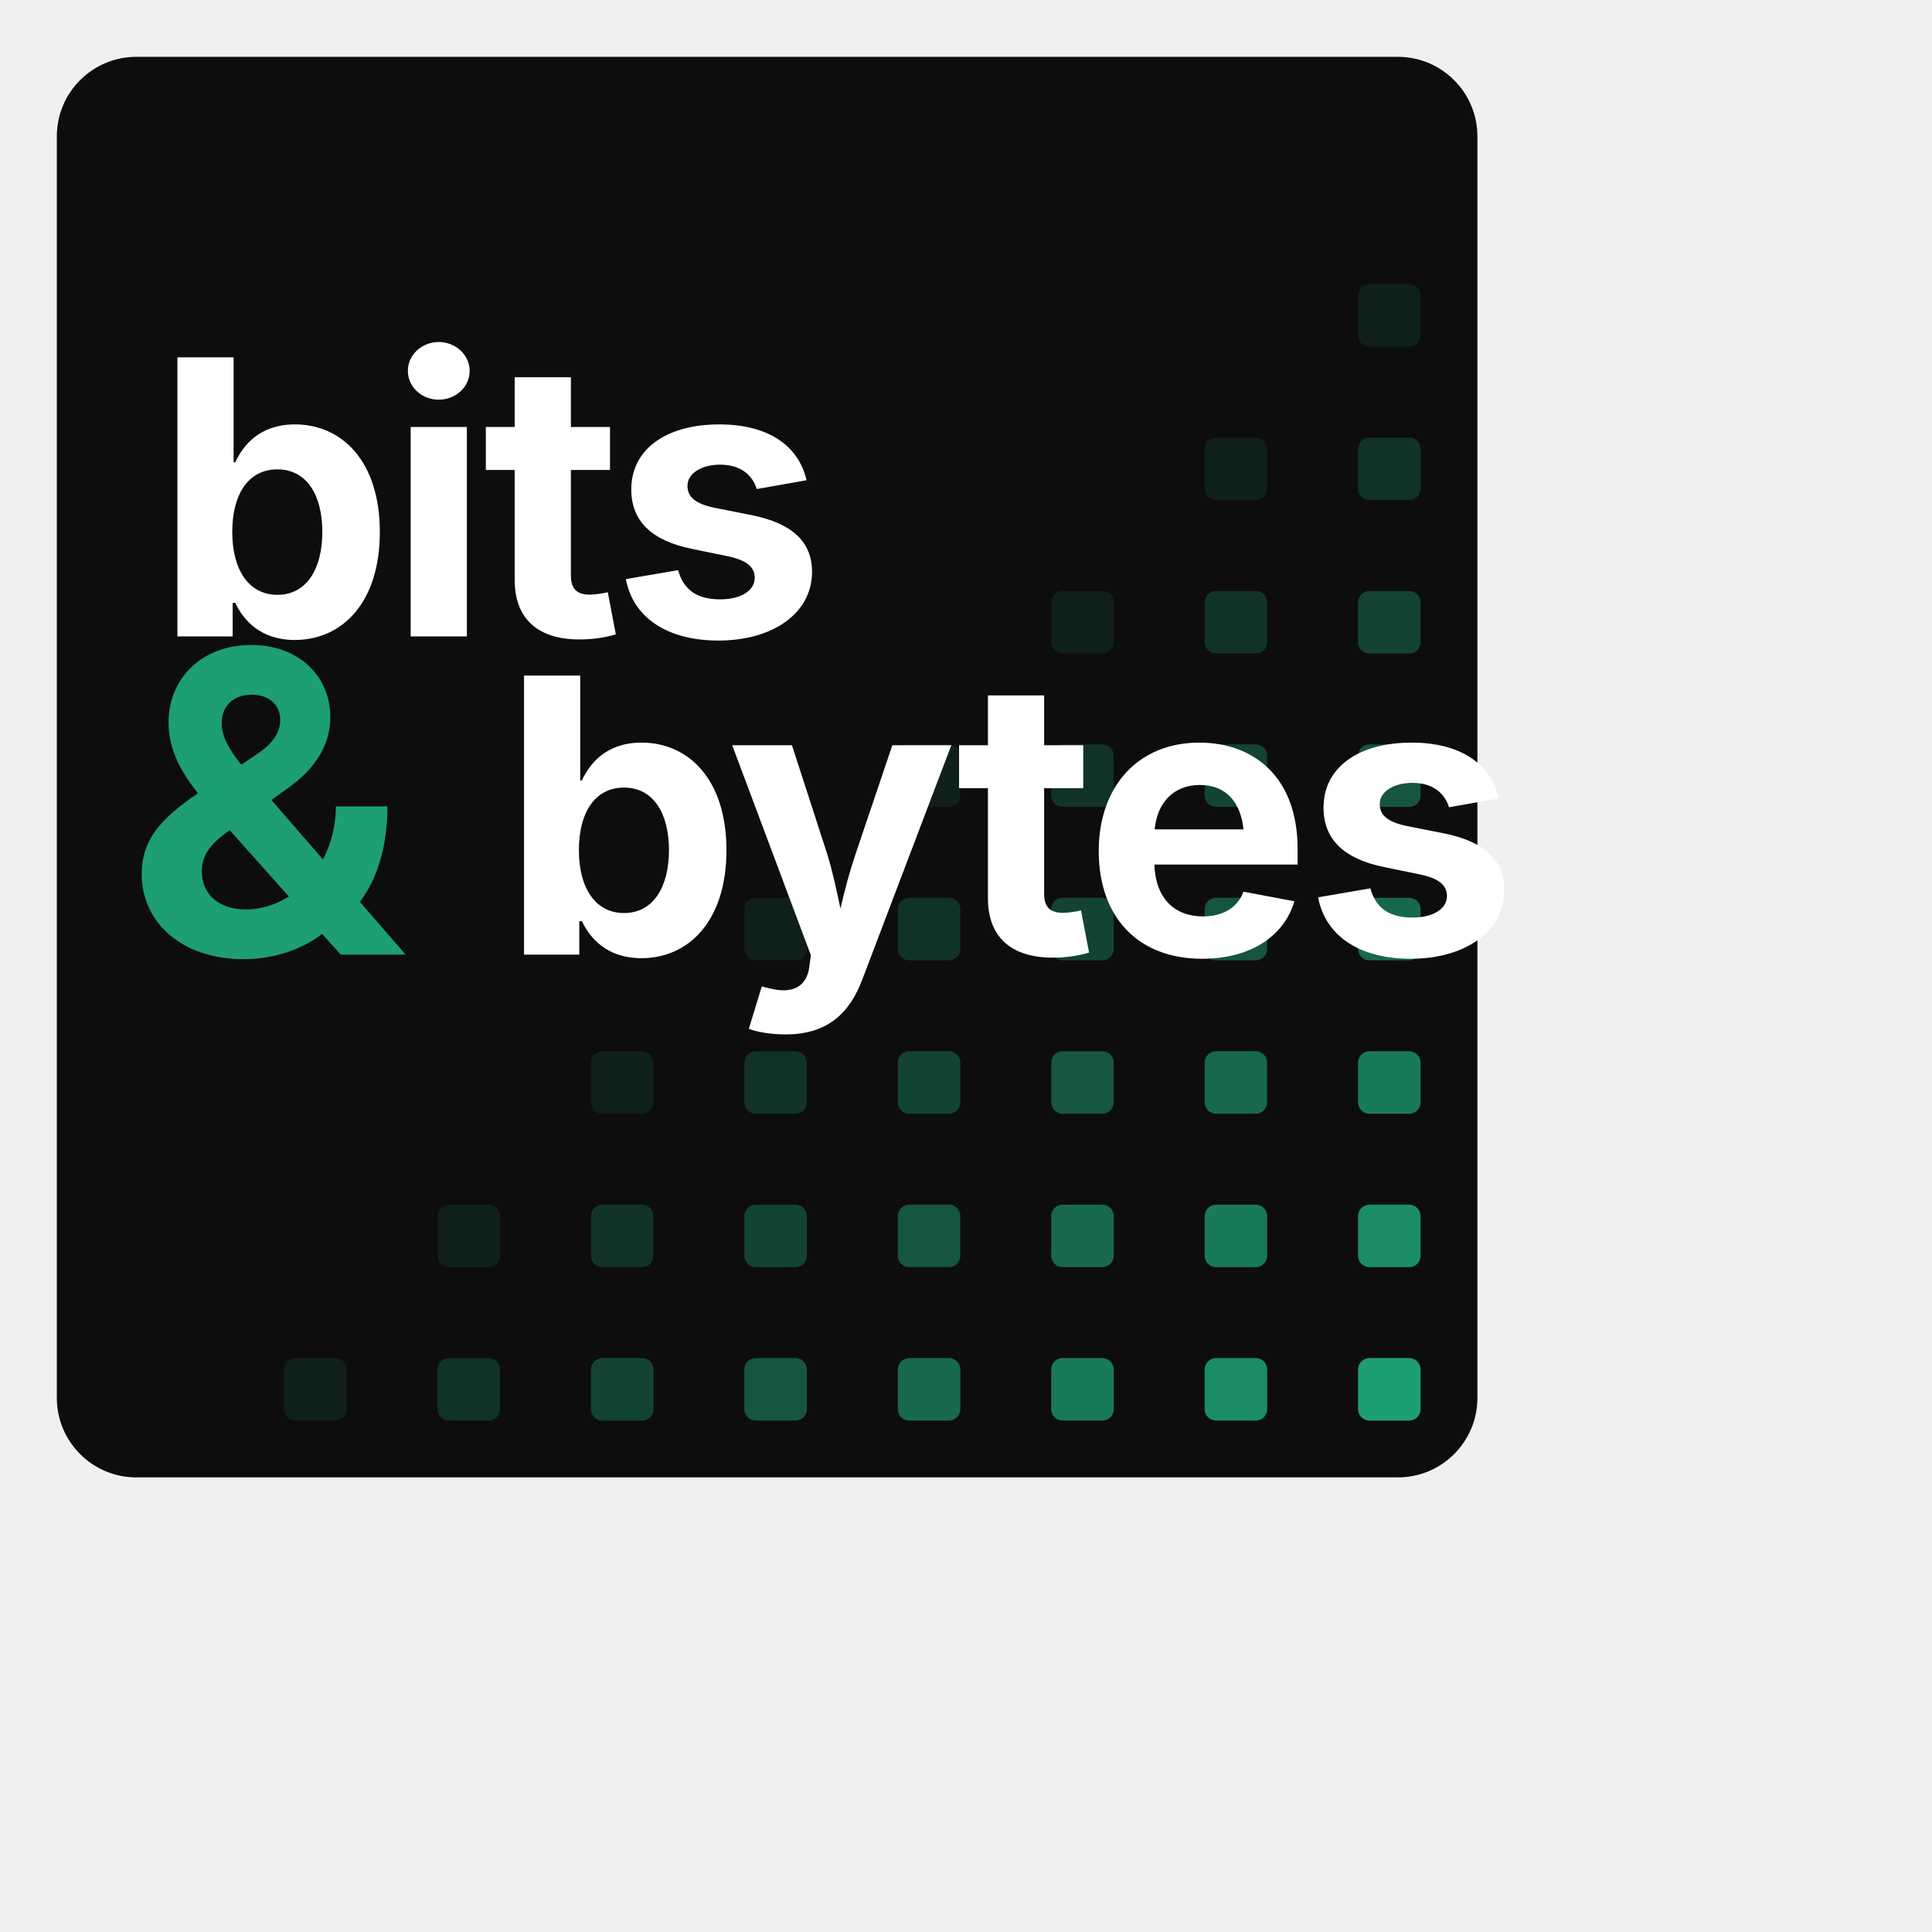
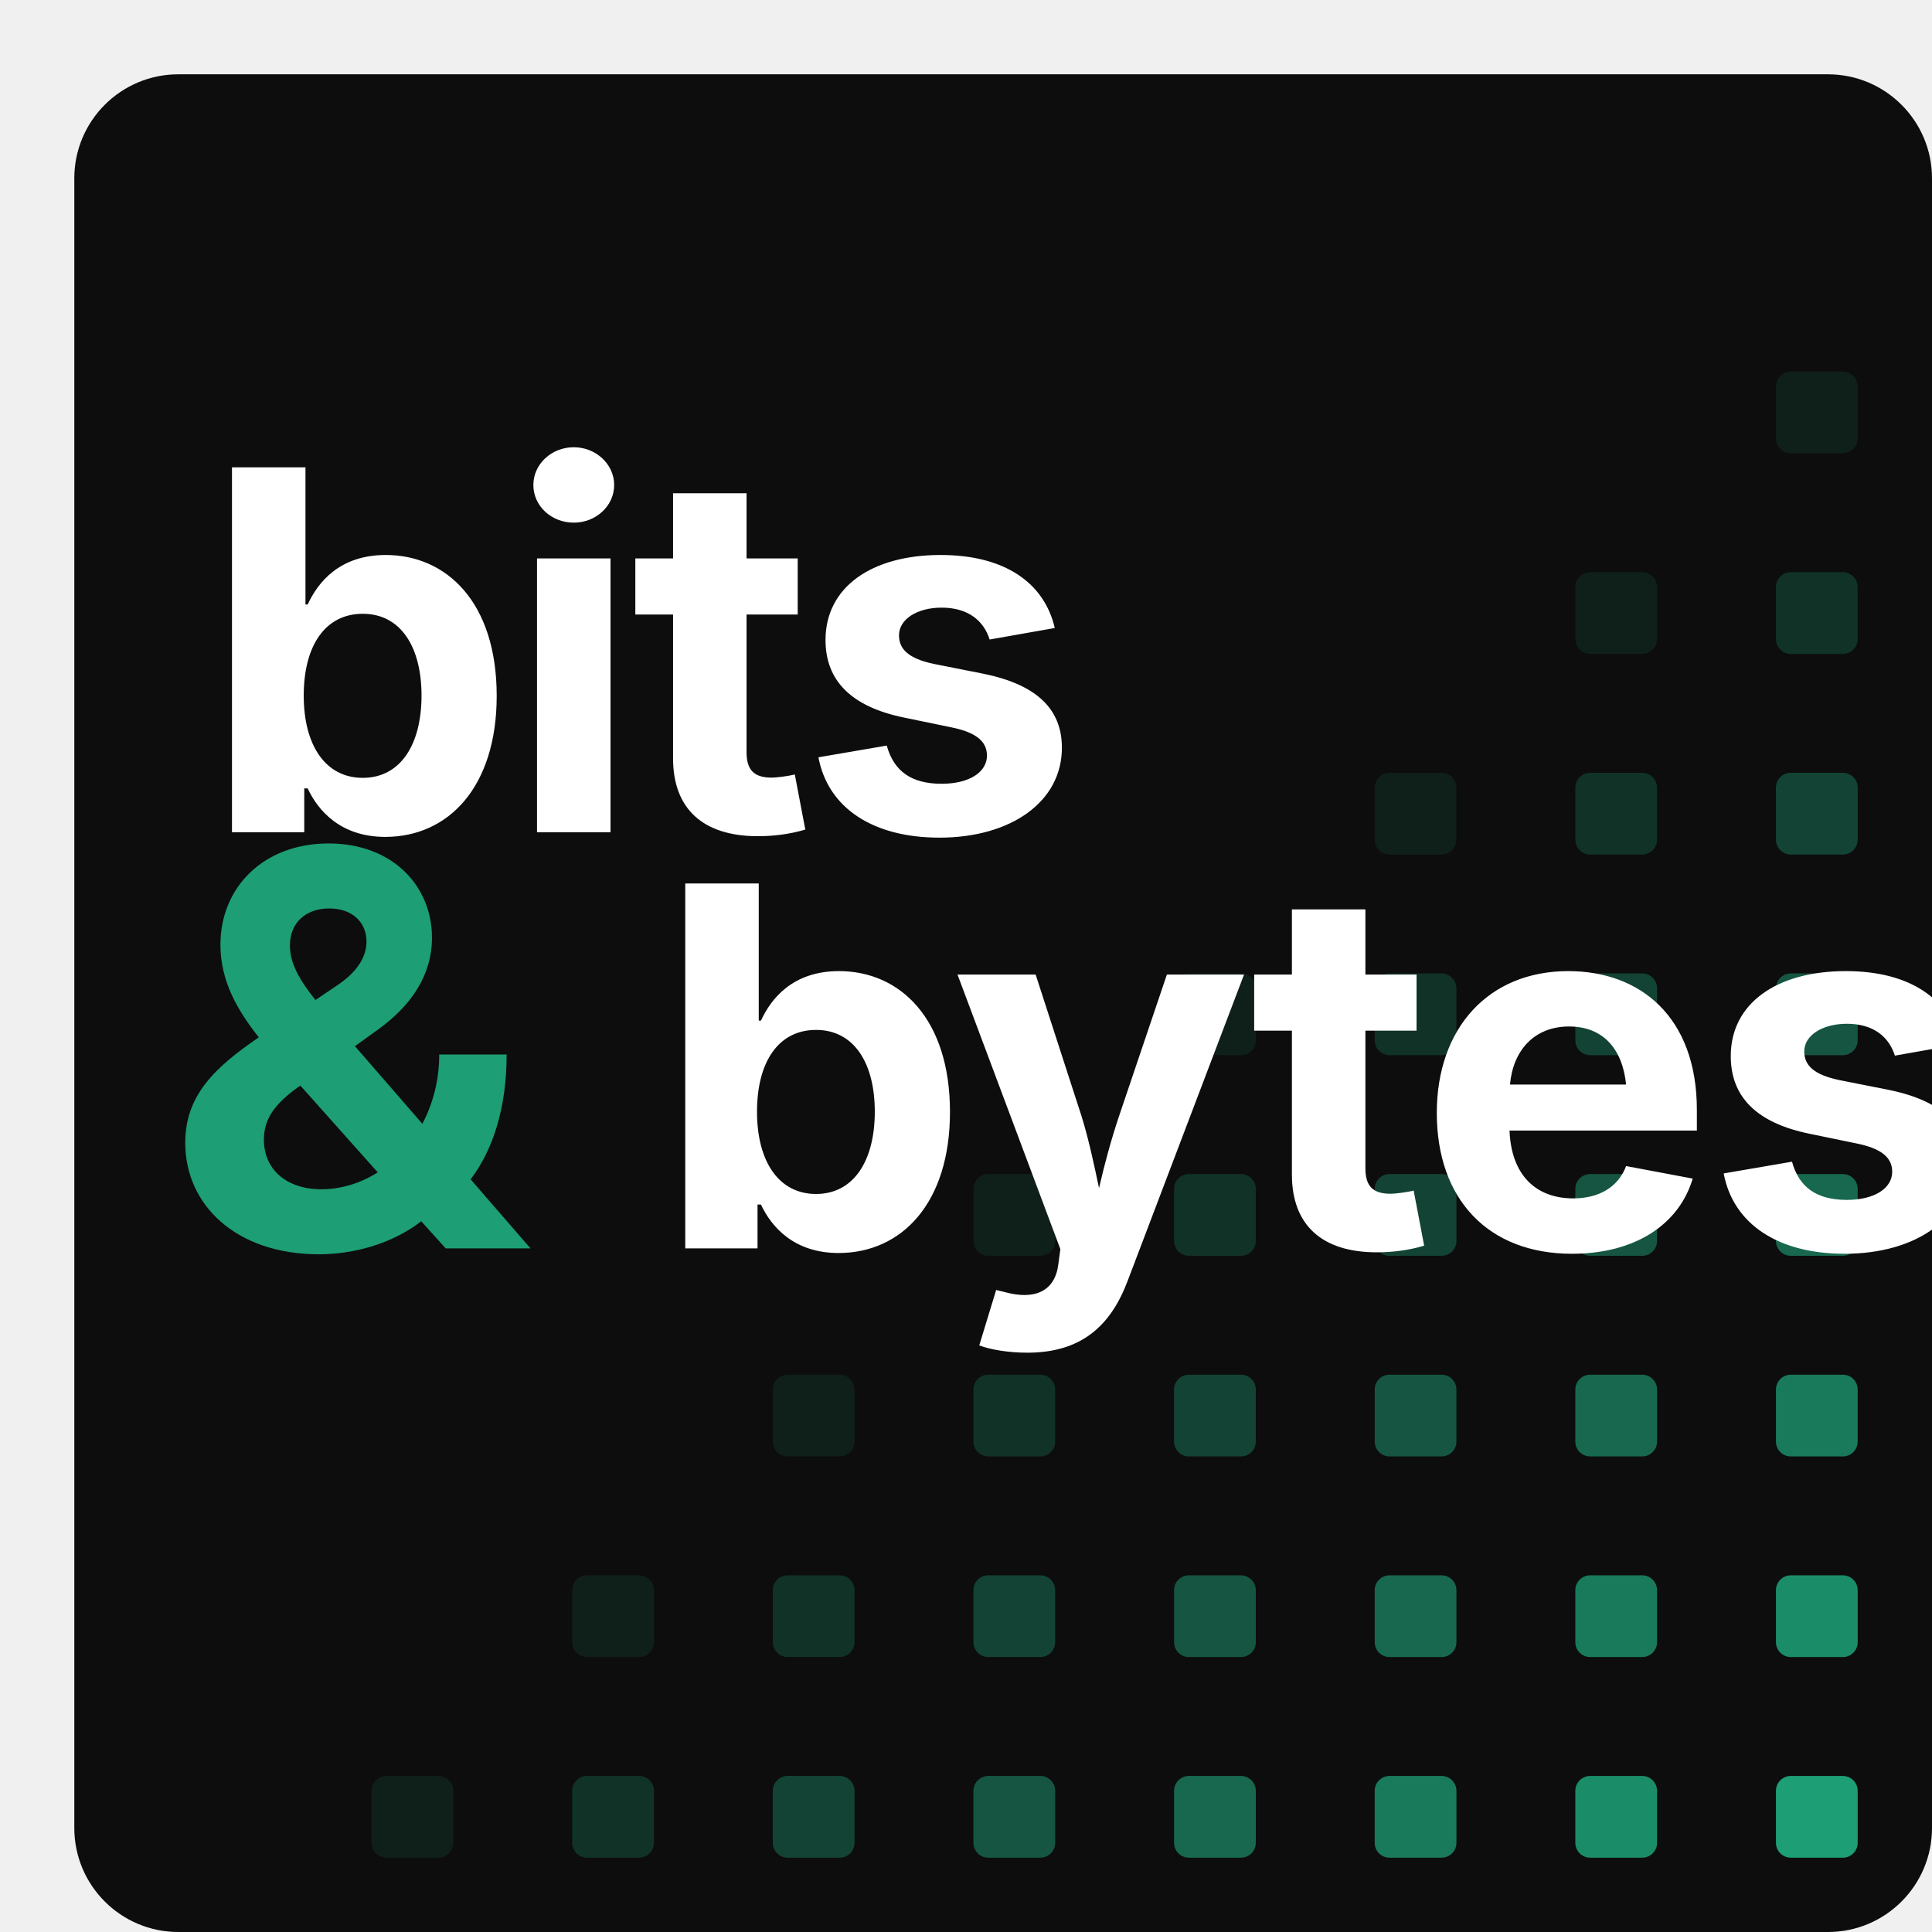
- <svg xmlns="http://www.w3.org/2000/svg" width="500" height="500" viewBox="0 0 680 680" role="img">
+ <svg xmlns="http://www.w3.org/2000/svg" width="500" height="500" viewBox="0 0 520 520" role="img">
  <rect x="20" y="20" width="500" height="500" rx="28" fill="#0d0d0d" />
  <rect x="478" y="100" width="22" height="22" rx="4" fill="#1D9E75" opacity="0.125" />
  <rect x="478" y="154" width="22" height="22" rx="4" fill="#1D9E75" opacity="0.25" />
  <rect x="424" y="154" width="22" height="22" rx="4" fill="#1D9E75" opacity="0.125" />
  <rect x="478" y="208" width="22" height="22" rx="4" fill="#1D9E75" opacity="0.375" />
  <rect x="424" y="208" width="22" height="22" rx="4" fill="#1D9E75" opacity="0.25" />
  <rect x="370" y="208" width="22" height="22" rx="4" fill="#1D9E75" opacity="0.125" />
  <rect x="478" y="262" width="22" height="22" rx="4" fill="#1D9E75" opacity="0.50" />
  <rect x="424" y="262" width="22" height="22" rx="4" fill="#1D9E75" opacity="0.375" />
  <rect x="370" y="262" width="22" height="22" rx="4" fill="#1D9E75" opacity="0.25" />
  <rect x="316" y="262" width="22" height="22" rx="4" fill="#1D9E75" opacity="0.125" />
  <rect x="478" y="316" width="22" height="22" rx="4" fill="#1D9E75" opacity="0.625" />
  <rect x="424" y="316" width="22" height="22" rx="4" fill="#1D9E75" opacity="0.50" />
  <rect x="370" y="316" width="22" height="22" rx="4" fill="#1D9E75" opacity="0.375" />
  <rect x="316" y="316" width="22" height="22" rx="4" fill="#1D9E75" opacity="0.25" />
  <rect x="262" y="316" width="22" height="22" rx="4" fill="#1D9E75" opacity="0.125" />
  <rect x="478" y="370" width="22" height="22" rx="4" fill="#1D9E75" opacity="0.75" />
  <rect x="424" y="370" width="22" height="22" rx="4" fill="#1D9E75" opacity="0.625" />
  <rect x="370" y="370" width="22" height="22" rx="4" fill="#1D9E75" opacity="0.50" />
  <rect x="316" y="370" width="22" height="22" rx="4" fill="#1D9E75" opacity="0.375" />
  <rect x="262" y="370" width="22" height="22" rx="4" fill="#1D9E75" opacity="0.25" />
  <rect x="208" y="370" width="22" height="22" rx="4" fill="#1D9E75" opacity="0.125" />
  <rect x="478" y="424" width="22" height="22" rx="4" fill="#1D9E75" opacity="0.875" />
  <rect x="424" y="424" width="22" height="22" rx="4" fill="#1D9E75" opacity="0.75" />
  <rect x="370" y="424" width="22" height="22" rx="4" fill="#1D9E75" opacity="0.625" />
  <rect x="316" y="424" width="22" height="22" rx="4" fill="#1D9E75" opacity="0.50" />
  <rect x="262" y="424" width="22" height="22" rx="4" fill="#1D9E75" opacity="0.375" />
  <rect x="208" y="424" width="22" height="22" rx="4" fill="#1D9E75" opacity="0.25" />
  <rect x="154" y="424" width="22" height="22" rx="4" fill="#1D9E75" opacity="0.125" />
  <rect x="478" y="478" width="22" height="22" rx="4" fill="#1D9E75" opacity="1.0" />
  <rect x="424" y="478" width="22" height="22" rx="4" fill="#1D9E75" opacity="0.875" />
  <rect x="370" y="478" width="22" height="22" rx="4" fill="#1D9E75" opacity="0.75" />
  <rect x="316" y="478" width="22" height="22" rx="4" fill="#1D9E75" opacity="0.625" />
  <rect x="262" y="478" width="22" height="22" rx="4" fill="#1D9E75" opacity="0.50" />
  <rect x="208" y="478" width="22" height="22" rx="4" fill="#1D9E75" opacity="0.375" />
  <rect x="154" y="478" width="22" height="22" rx="4" fill="#1D9E75" opacity="0.25" />
  <rect x="100" y="478" width="22" height="22" rx="4" fill="#1D9E75" opacity="0.125" />
  <text x="54" y="224" font-family="system-ui,-apple-system,'Segoe UI',sans-serif" font-size="135" font-weight="700" letter-spacing="-3" fill="#ffffff">bits</text>
  <text x="44" y="336" font-family="system-ui,-apple-system,'Segoe UI',sans-serif" font-size="148" font-weight="700" fill="#1D9E75">&amp;</text>
  <text x="176" y="336" font-family="system-ui,-apple-system,'Segoe UI',sans-serif" font-size="135" font-weight="700" letter-spacing="-3" fill="#ffffff">bytes</text>
</svg>
